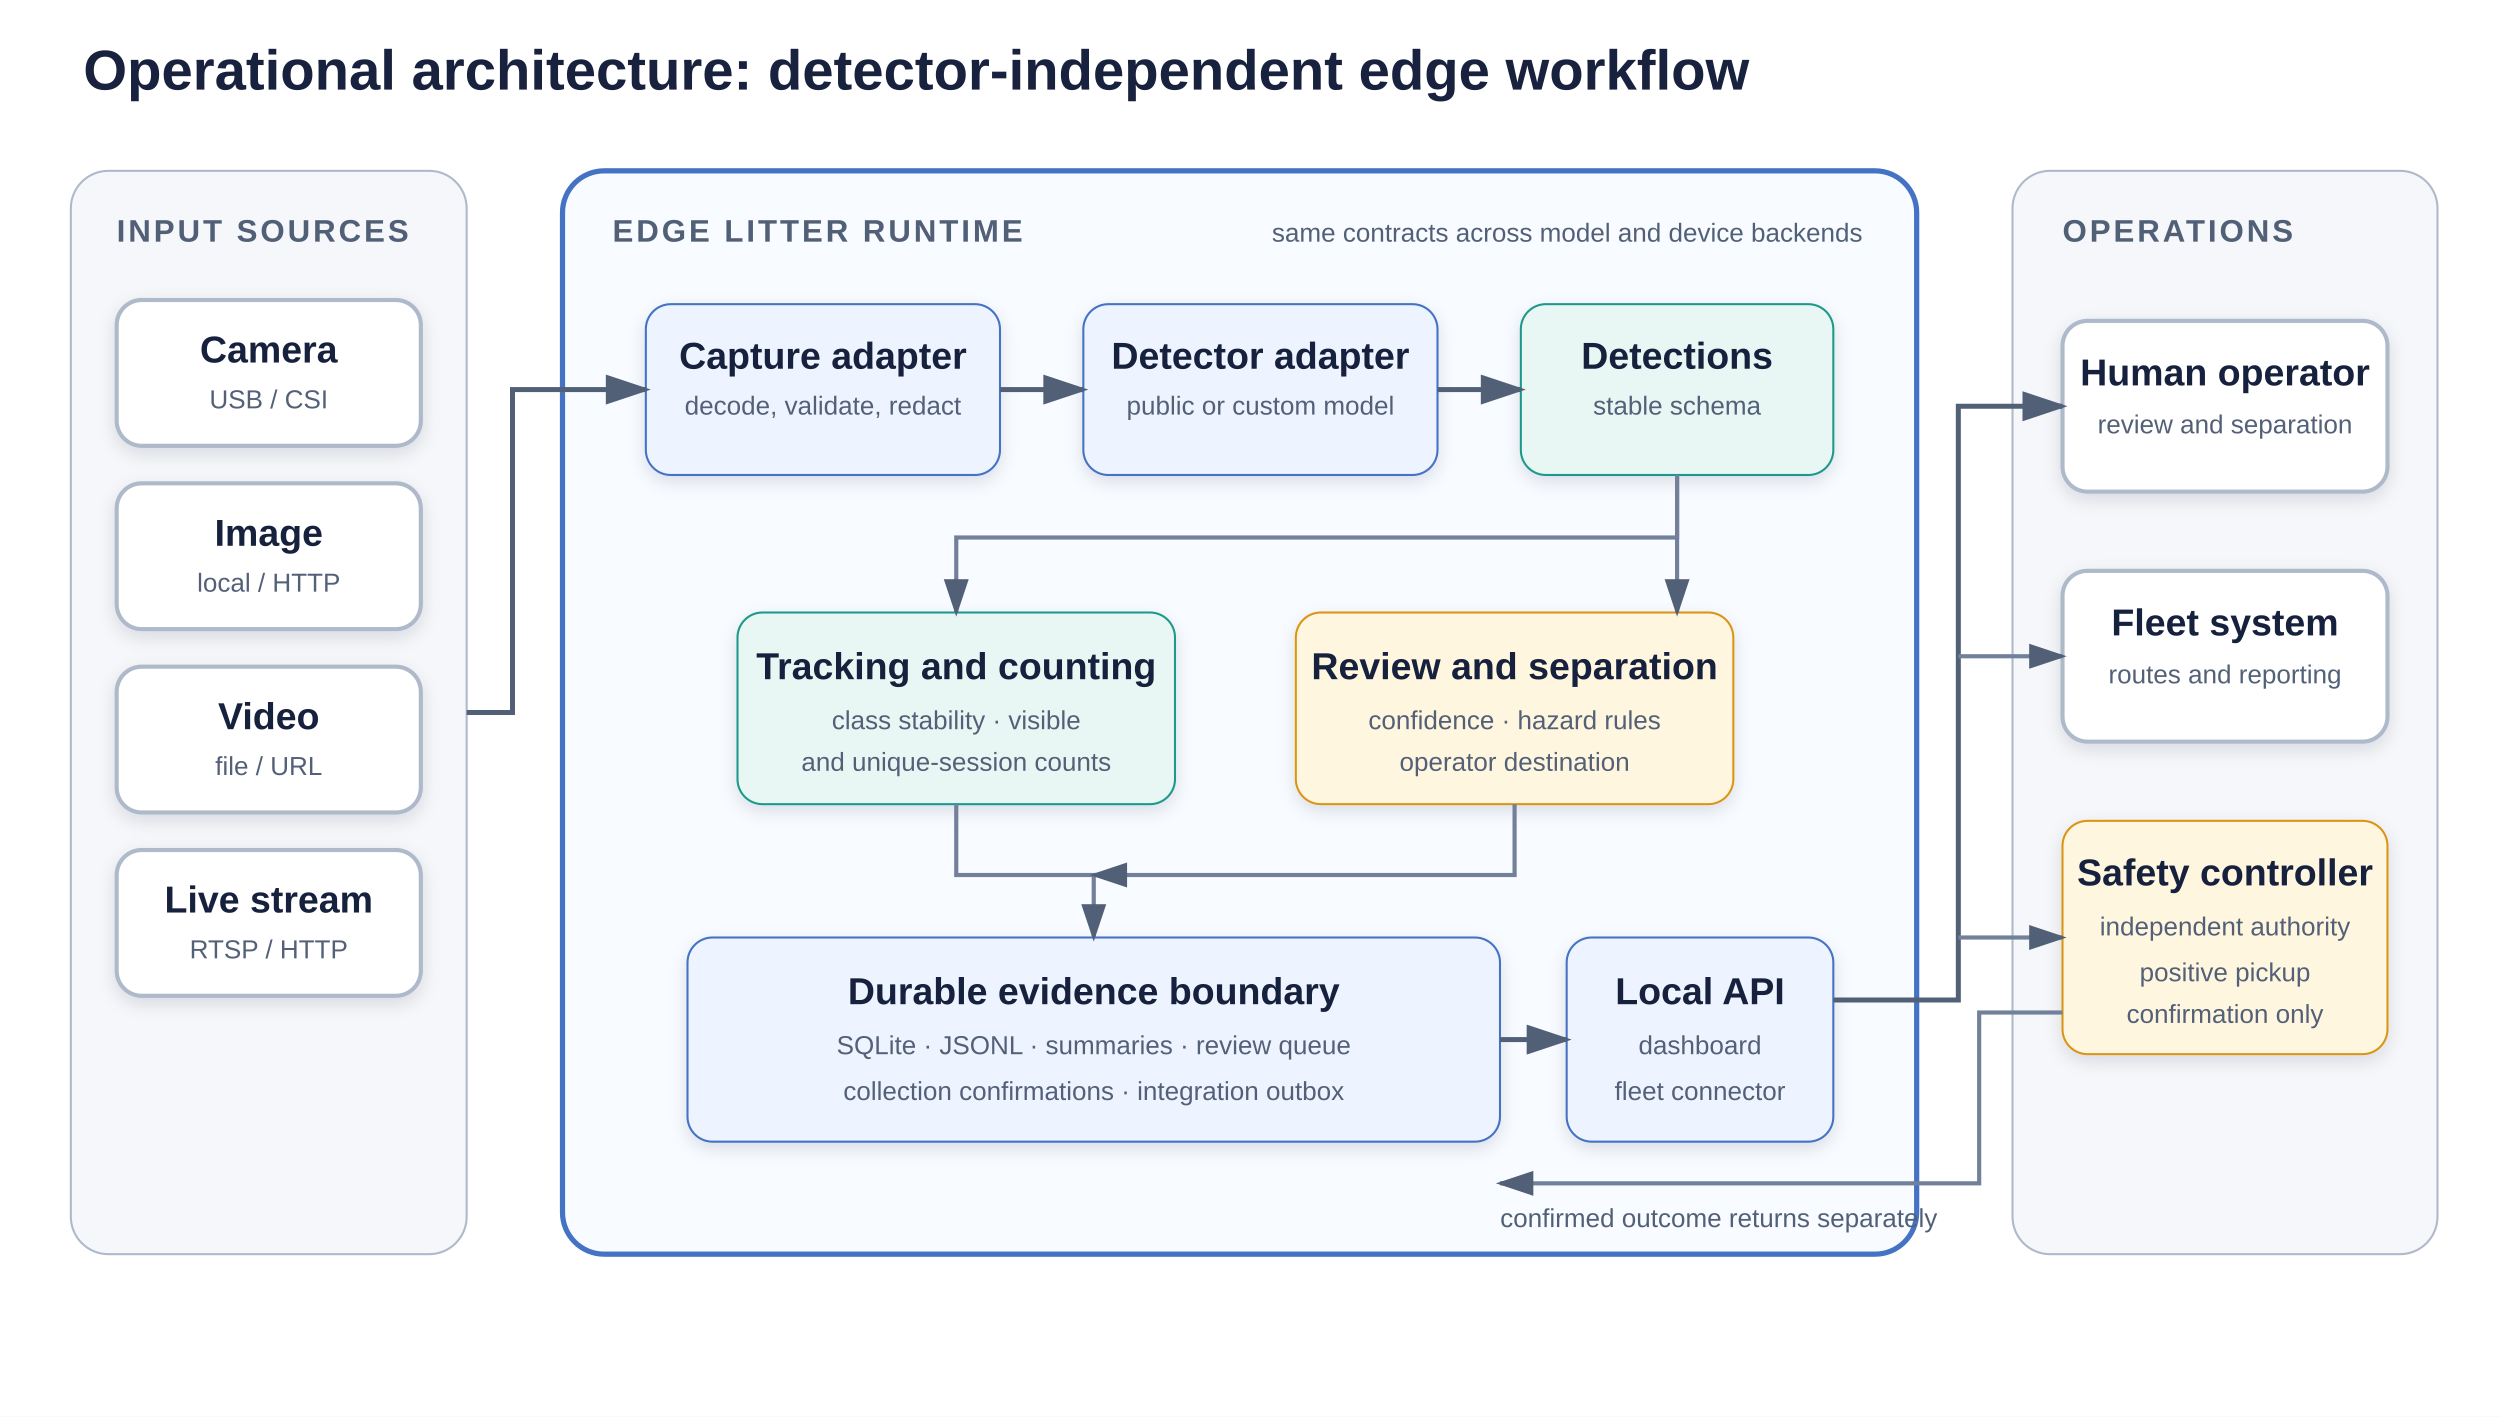
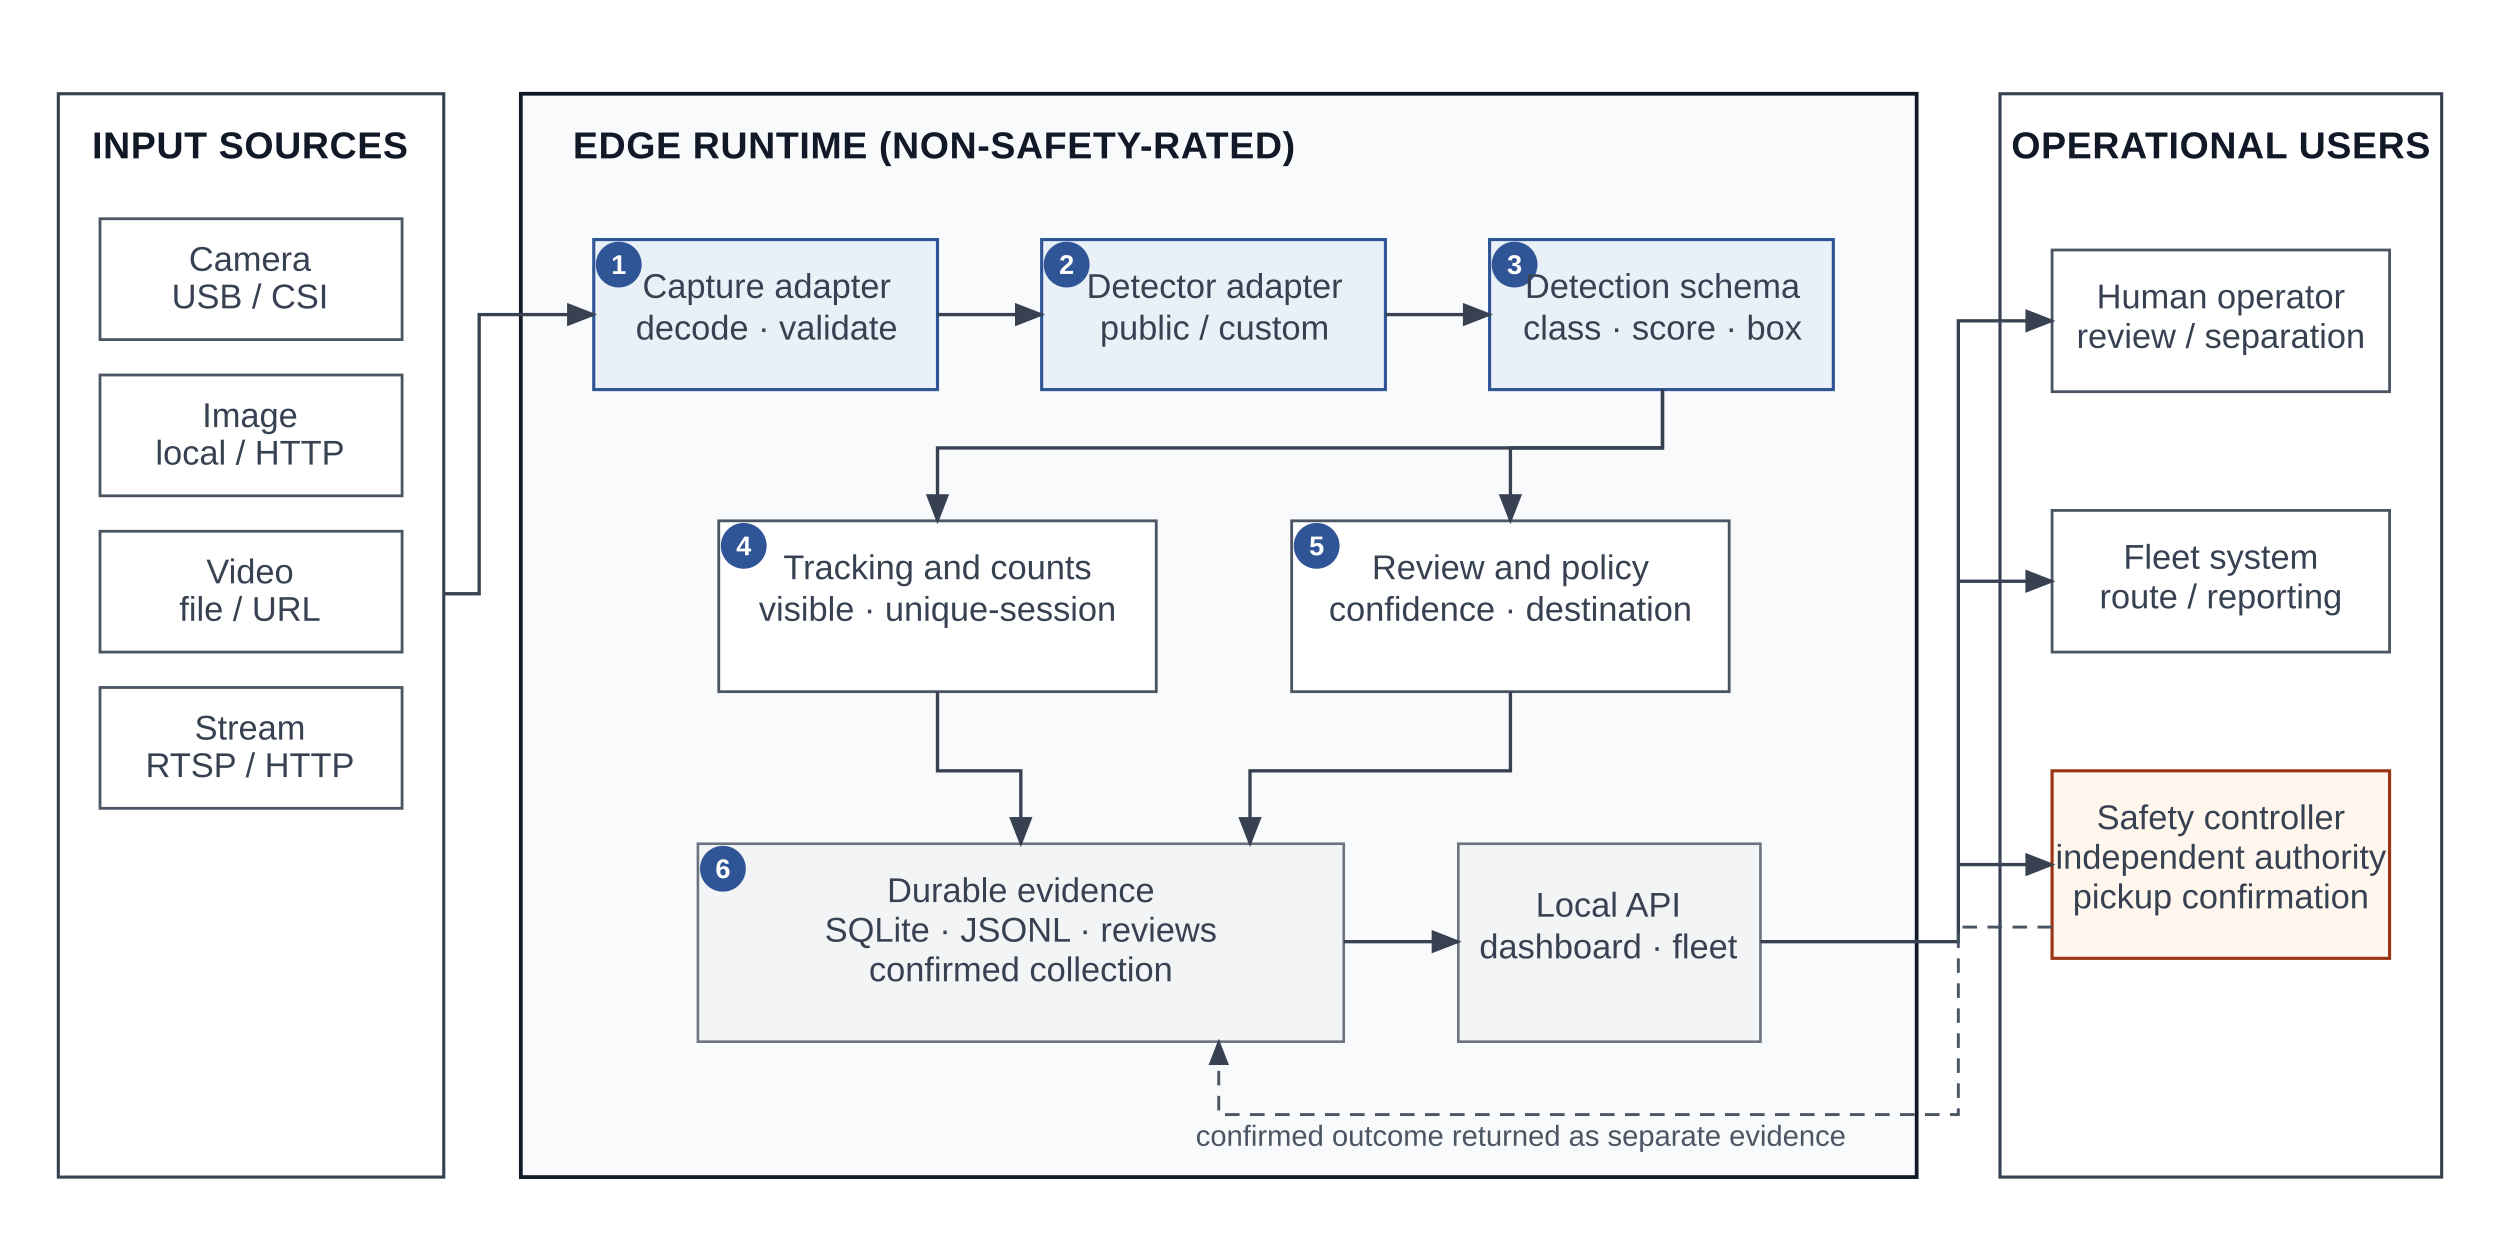
- <svg xmlns="http://www.w3.org/2000/svg" width="1200" height="680" viewBox="0 0 1200 680" role="img" aria-labelledby="title desc">
+ <svg xmlns="http://www.w3.org/2000/svg" width="1200" height="600" viewBox="0 0 1200 600" role="img" aria-labelledby="title desc">
  <defs>
    <style>
-       .title{font:700 27px Arial,sans-serif;fill:#18213d}.lane{font:700 15px Arial,sans-serif;letter-spacing:1.4px;fill:#526077}
-       .h{font:700 18px Arial,sans-serif;fill:#18213d}.t{font:14px Arial,sans-serif;fill:#39445a}.small{font:12.5px Arial,sans-serif;fill:#526077}
-       .box{fill:#fff;stroke:#aeb9ca;stroke-width:2}.blue{fill:#edf3ff;stroke:#4472c4}.teal{fill:#e9f7f4;stroke:#1b998b}
-       .amber{fill:#fff6df;stroke:#d99518}.gray{fill:#f5f7fa;stroke:#aeb9ca}.boundary{fill:#f8fbff;stroke:#4472c4;stroke-width:2.5}
-       .arrow{fill:none;stroke:#526077;stroke-width:2.4;marker-end:url(#arrow)}.branch{fill:none;stroke:#728099;stroke-width:2;marker-end:url(#arrow)}
-     </style>
-     <marker id="arrow" markerWidth="10" markerHeight="10" refX="8" refY="3" orient="auto">
-       <path d="M0,0 L9,3 L0,6 Z" fill="#526077" />
+     text{font-family:Arial,Helvetica,sans-serif;fill:#111827}
+     .group{fill:#ffffff;stroke:#374151;stroke-width:1.5}
+     .boundary{fill:#f8fafc;stroke:#111827;stroke-width:1.8}
+     .node{fill:#ffffff;stroke:#4b5563;stroke-width:1.35}
+     .soft{fill:#f3f4f6;stroke:#6b7280;stroke-width:1.25}
+     .accent{fill:#eaf0f8;stroke:#2f5597;stroke-width:1.5}
+     .safety{fill:#fff7ed;stroke:#9a3412;stroke-width:1.5}
+     .gate{fill:#ffffff;stroke:#111827;stroke-width:1.6}
+     .arrow{fill:none;stroke:#374151;stroke-width:1.6;marker-end:url(#arrow)}
+     .feedback{fill:none;stroke:#4b5563;stroke-width:1.4;stroke-dasharray:7 5;marker-end:url(#arrow)}
+     .blocked{fill:none;stroke:#9a3412;stroke-width:1.8;stroke-dasharray:7 5}
+     .axis{stroke:#6b7280;stroke-width:1}
+     .grid{stroke:#d1d5db;stroke-width:1}
+     .section{font-size:18px;font-weight:700;letter-spacing:.3px}
+     .label{font-size:17px}
+     .small{font-size:16.5px;fill:#374151}
+     .tiny{font-size:14px;fill:#4b5563}
+     .number{font-size:13px;font-weight:700;fill:#ffffff}
+     .metric{font-size:21px;font-weight:700}
+     .panel{font-size:20px;font-weight:700}
+     .bar1{fill:#2f5597}
+     .bar2{fill:#64748b}
+     .bar3{fill:#94a3b8}
+     .bar4{fill:#cbd5e1}
+     .bar5{fill:#e5e7eb;stroke:#9ca3af;stroke-width:.7}
+   </style>
+     <marker id="arrow" markerWidth="9" markerHeight="7" refX="8" refY="3.5" orient="auto">
+       <path d="M0 0 L9 3.5 L0 7 Z" fill="#374151" />
    </marker>
-     <filter id="shadow" x="-10%" y="-10%" width="120%" height="130%">
-       <feDropShadow dx="0" dy="3" stdDeviation="4" flood-color="#18213d" flood-opacity=".12" />
-     </filter>
  </defs>
-   <rect width="1200" height="680" fill="#fff" />
-   <text class="title" x="40" y="43">Operational architecture: detector-independent edge workflow</text>
-   <rect class="gray" x="34" y="82" width="190" height="520" rx="18" />
-   <text class="lane" x="56" y="116">INPUT SOURCES</text>
-   <g filter="url(#shadow)">
-     <rect class="box" x="56" y="144" width="146" height="70" rx="12" />
-     <text class="h" x="129" y="174" text-anchor="middle">Camera</text>
-     <text class="small" x="129" y="196" text-anchor="middle">USB / CSI</text>
-     <rect class="box" x="56" y="232" width="146" height="70" rx="12" />
-     <text class="h" x="129" y="262" text-anchor="middle">Image</text>
-     <text class="small" x="129" y="284" text-anchor="middle">local / HTTP</text>
-     <rect class="box" x="56" y="320" width="146" height="70" rx="12" />
-     <text class="h" x="129" y="350" text-anchor="middle">Video</text>
-     <text class="small" x="129" y="372" text-anchor="middle">file / URL</text>
-     <rect class="box" x="56" y="408" width="146" height="70" rx="12" />
-     <text class="h" x="129" y="438" text-anchor="middle">Live stream</text>
-     <text class="small" x="129" y="460" text-anchor="middle">RTSP / HTTP</text>
-   </g>
-   <rect class="boundary" x="270" y="82" width="650" height="520" rx="20" />
-   <text class="lane" x="294" y="116">EDGE LITTER RUNTIME</text>
-   <text class="small" x="894" y="116" text-anchor="end">same contracts across model and device backends</text>
-   <g filter="url(#shadow)">
-     <rect class="blue" x="310" y="146" width="170" height="82" rx="12" />
-     <text class="h" x="395" y="177" text-anchor="middle">Capture adapter</text>
-     <text class="small" x="395" y="199" text-anchor="middle">decode, validate, redact</text>
-     <rect class="blue" x="520" y="146" width="170" height="82" rx="12" />
-     <text class="h" x="605" y="177" text-anchor="middle">Detector adapter</text>
-     <text class="small" x="605" y="199" text-anchor="middle">public or custom model</text>
-     <rect class="teal" x="730" y="146" width="150" height="82" rx="12" />
-     <text class="h" x="805" y="177" text-anchor="middle">Detections</text>
-     <text class="small" x="805" y="199" text-anchor="middle">stable schema</text>
-     <rect class="teal" x="354" y="294" width="210" height="92" rx="12" />
-     <text class="h" x="459" y="326" text-anchor="middle">Tracking and counting</text>
-     <text class="small" x="459" y="350" text-anchor="middle">class stability · visible</text>
-     <text class="small" x="459" y="370" text-anchor="middle">and unique-session counts</text>
-     <rect class="amber" x="622" y="294" width="210" height="92" rx="12" />
-     <text class="h" x="727" y="326" text-anchor="middle">Review and separation</text>
-     <text class="small" x="727" y="350" text-anchor="middle">confidence · hazard rules</text>
-     <text class="small" x="727" y="370" text-anchor="middle">operator destination</text>
-     <rect class="blue" x="330" y="450" width="390" height="98" rx="12" />
-     <text class="h" x="525" y="482" text-anchor="middle">Durable evidence boundary</text>
-     <text class="small" x="525" y="506" text-anchor="middle">SQLite · JSONL · summaries · review queue</text>
-     <text class="small" x="525" y="528" text-anchor="middle">collection confirmations · integration outbox</text>
-     <rect class="blue" x="752" y="450" width="128" height="98" rx="12" />
-     <text class="h" x="816" y="482" text-anchor="middle">Local API</text>
-     <text class="small" x="816" y="506" text-anchor="middle">dashboard</text>
-     <text class="small" x="816" y="528" text-anchor="middle">fleet connector</text>
-   </g>
-   <path class="arrow" d="M224 342 H246 V187 H310" />
-   <path class="arrow" d="M480 187 H520" />
-   <path class="arrow" d="M690 187 H730" />
-   <path class="branch" d="M805 228 V258 H459 V294" />
-   <path class="branch" d="M805 228 V294" />
-   <path class="branch" d="M459 386 V420 H525 V450" />
-   <path class="branch" d="M727 386 V420 H525" />
-   <path class="arrow" d="M720 499 H752" />
-   <rect class="gray" x="966" y="82" width="204" height="520" rx="18" />
-   <text class="lane" x="990" y="116">OPERATIONS</text>
-   <g filter="url(#shadow)">
-     <rect class="box" x="990" y="154" width="156" height="82" rx="12" />
-     <text class="h" x="1068" y="185" text-anchor="middle">Human operator</text>
-     <text class="small" x="1068" y="208" text-anchor="middle">review and separation</text>
-     <rect class="box" x="990" y="274" width="156" height="82" rx="12" />
-     <text class="h" x="1068" y="305" text-anchor="middle">Fleet system</text>
-     <text class="small" x="1068" y="328" text-anchor="middle">routes and reporting</text>
-     <rect class="amber" x="990" y="394" width="156" height="112" rx="12" />
-     <text class="h" x="1068" y="425" text-anchor="middle">Safety controller</text>
-     <text class="small" x="1068" y="449" text-anchor="middle">independent authority</text>
-     <text class="small" x="1068" y="471" text-anchor="middle">positive pickup</text>
-     <text class="small" x="1068" y="491" text-anchor="middle">confirmation only</text>
-   </g>
-   <path class="arrow" d="M880 480 H940 V195 H990" />
-   <path class="branch" d="M940 315 H990" />
-   <path class="branch" d="M940 450 H990" />
-   <path class="branch" d="M990 486 H950 V568 H720" />
-   <text class="small" x="825" y="589" text-anchor="middle">confirmed outcome returns separately</text>
+   <rect width="1200" height="600" fill="#ffffff" />
+   <rect class="group" x="28" y="45" width="185" height="520" rx="0" />
+   <text class="section" x="120" y="76" text-anchor="middle">INPUT SOURCES</text>
+   <rect class="node" x="48" y="105" width="145" height="58" rx="0" />
+   <text class="small" x="120" y="130" text-anchor="middle">Camera</text>
+   <text class="small" x="120" y="148" text-anchor="middle">USB / CSI</text>
+   <rect class="node" x="48" y="180" width="145" height="58" rx="0" />
+   <text class="small" x="120" y="205" text-anchor="middle">Image</text>
+   <text class="small" x="120" y="223" text-anchor="middle">local / HTTP</text>
+   <rect class="node" x="48" y="255" width="145" height="58" rx="0" />
+   <text class="small" x="120" y="280" text-anchor="middle">Video</text>
+   <text class="small" x="120" y="298" text-anchor="middle">file / URL</text>
+   <rect class="node" x="48" y="330" width="145" height="58" rx="0" />
+   <text class="small" x="120" y="355" text-anchor="middle">Stream</text>
+   <text class="small" x="120" y="373" text-anchor="middle">RTSP / HTTP</text>
+   <rect class="boundary" x="250" y="45" width="670" height="520" rx="0" />
+   <text class="section" x="275" y="76" text-anchor="start">EDGE RUNTIME (NON-SAFETY-RATED)</text>
+   <rect class="accent" x="285" y="115" width="165" height="72" rx="0" />
+   <circle cx="297" cy="127" r="11" fill="#2f5597" />
+   <text class="number" x="297" y="131.5" text-anchor="middle">1</text>
+   <text class="small" x="368" y="143" text-anchor="middle">Capture adapter</text>
+   <text class="small" x="368" y="163" text-anchor="middle">decode · validate</text>
+   <rect class="accent" x="500" y="115" width="165" height="72" rx="0" />
+   <circle cx="512" cy="127" r="11" fill="#2f5597" />
+   <text class="number" x="512" y="131.5" text-anchor="middle">2</text>
+   <text class="small" x="583" y="143" text-anchor="middle">Detector adapter</text>
+   <text class="small" x="583" y="163" text-anchor="middle">public / custom</text>
+   <rect class="accent" x="715" y="115" width="165" height="72" rx="0" />
+   <circle cx="727" cy="127" r="11" fill="#2f5597" />
+   <text class="number" x="727" y="131.5" text-anchor="middle">3</text>
+   <text class="small" x="798" y="143" text-anchor="middle">Detection schema</text>
+   <text class="small" x="798" y="163" text-anchor="middle">class · score · box</text>
+   <path class="arrow" d="M450 151 L500 151" />
+   <path class="arrow" d="M665 151 L715 151" />
+   <rect class="node" x="345" y="250" width="210" height="82" rx="0" />
+   <circle cx="357" cy="262" r="11" fill="#2f5597" />
+   <text class="number" x="357" y="266.5" text-anchor="middle">4</text>
+   <text class="small" x="450" y="278" text-anchor="middle">Tracking and counts</text>
+   <text class="small" x="450" y="298" text-anchor="middle">visible · unique-session</text>
+   <rect class="node" x="620" y="250" width="210" height="82" rx="0" />
+   <circle cx="632" cy="262" r="11" fill="#2f5597" />
+   <text class="number" x="632" y="266.5" text-anchor="middle">5</text>
+   <text class="small" x="725" y="278" text-anchor="middle">Review and policy</text>
+   <text class="small" x="725" y="298" text-anchor="middle">confidence · destination</text>
+   <path class="arrow" d="M798 187 L798 215 L450 215 L450 250" />
+   <path class="arrow" d="M798 187 L798 215 L725 215 L725 250" />
+   <rect class="soft" x="335" y="405" width="310" height="95" rx="0" />
+   <circle cx="347" cy="417" r="11" fill="#2f5597" />
+   <text class="number" x="347" y="421.5" text-anchor="middle">6</text>
+   <text class="small" x="490" y="433" text-anchor="middle">Durable evidence</text>
+   <text class="small" x="490" y="452" text-anchor="middle">SQLite · JSONL · reviews</text>
+   <text class="small" x="490" y="471" text-anchor="middle">confirmed collection</text>
+   <rect class="soft" x="700" y="405" width="145" height="95" rx="0" />
+   <text class="small" x="772" y="440" text-anchor="middle">Local API</text>
+   <text class="small" x="772" y="460" text-anchor="middle">dashboard · fleet</text>
+   <path class="arrow" d="M450 332 L450 370 L490 370 L490 405" />
+   <path class="arrow" d="M725 332 L725 370 L600 370 L600 405" />
+   <path class="arrow" d="M645 452 L700 452" />
+   <path class="arrow" d="M213 285 L230 285 L230 151 L285 151" />
+   <rect class="group" x="960" y="45" width="212" height="520" rx="0" />
+   <text class="section" x="1066" y="76" text-anchor="middle">OPERATIONAL USERS</text>
+   <rect class="node" x="985" y="120" width="162" height="68" rx="0" />
+   <text class="small" x="1066" y="148" text-anchor="middle">Human operator</text>
+   <text class="small" x="1066" y="167" text-anchor="middle">review / separation</text>
+   <rect class="node" x="985" y="245" width="162" height="68" rx="0" />
+   <text class="small" x="1066" y="273" text-anchor="middle">Fleet system</text>
+   <text class="small" x="1066" y="292" text-anchor="middle">route / reporting</text>
+   <rect class="safety" x="985" y="370" width="162" height="90" rx="0" />
+   <text class="small" x="1066" y="398" text-anchor="middle">Safety controller</text>
+   <text class="small" x="1066" y="417" text-anchor="middle">independent authority</text>
+   <text class="small" x="1066" y="436" text-anchor="middle">pickup confirmation</text>
+   <path class="arrow" d="M845 452 L940 452 L940 154 L985 154" />
+   <path class="arrow" d="M940 279 L985 279" />
+   <path class="arrow" d="M940 415 L985 415" />
+   <path class="feedback" d="M985 445 L940 445 L940 535 L585 535 L585 500" />
+   <text class="tiny" x="730" y="550" text-anchor="middle">confirmed outcome returned as separate evidence</text>
</svg>
